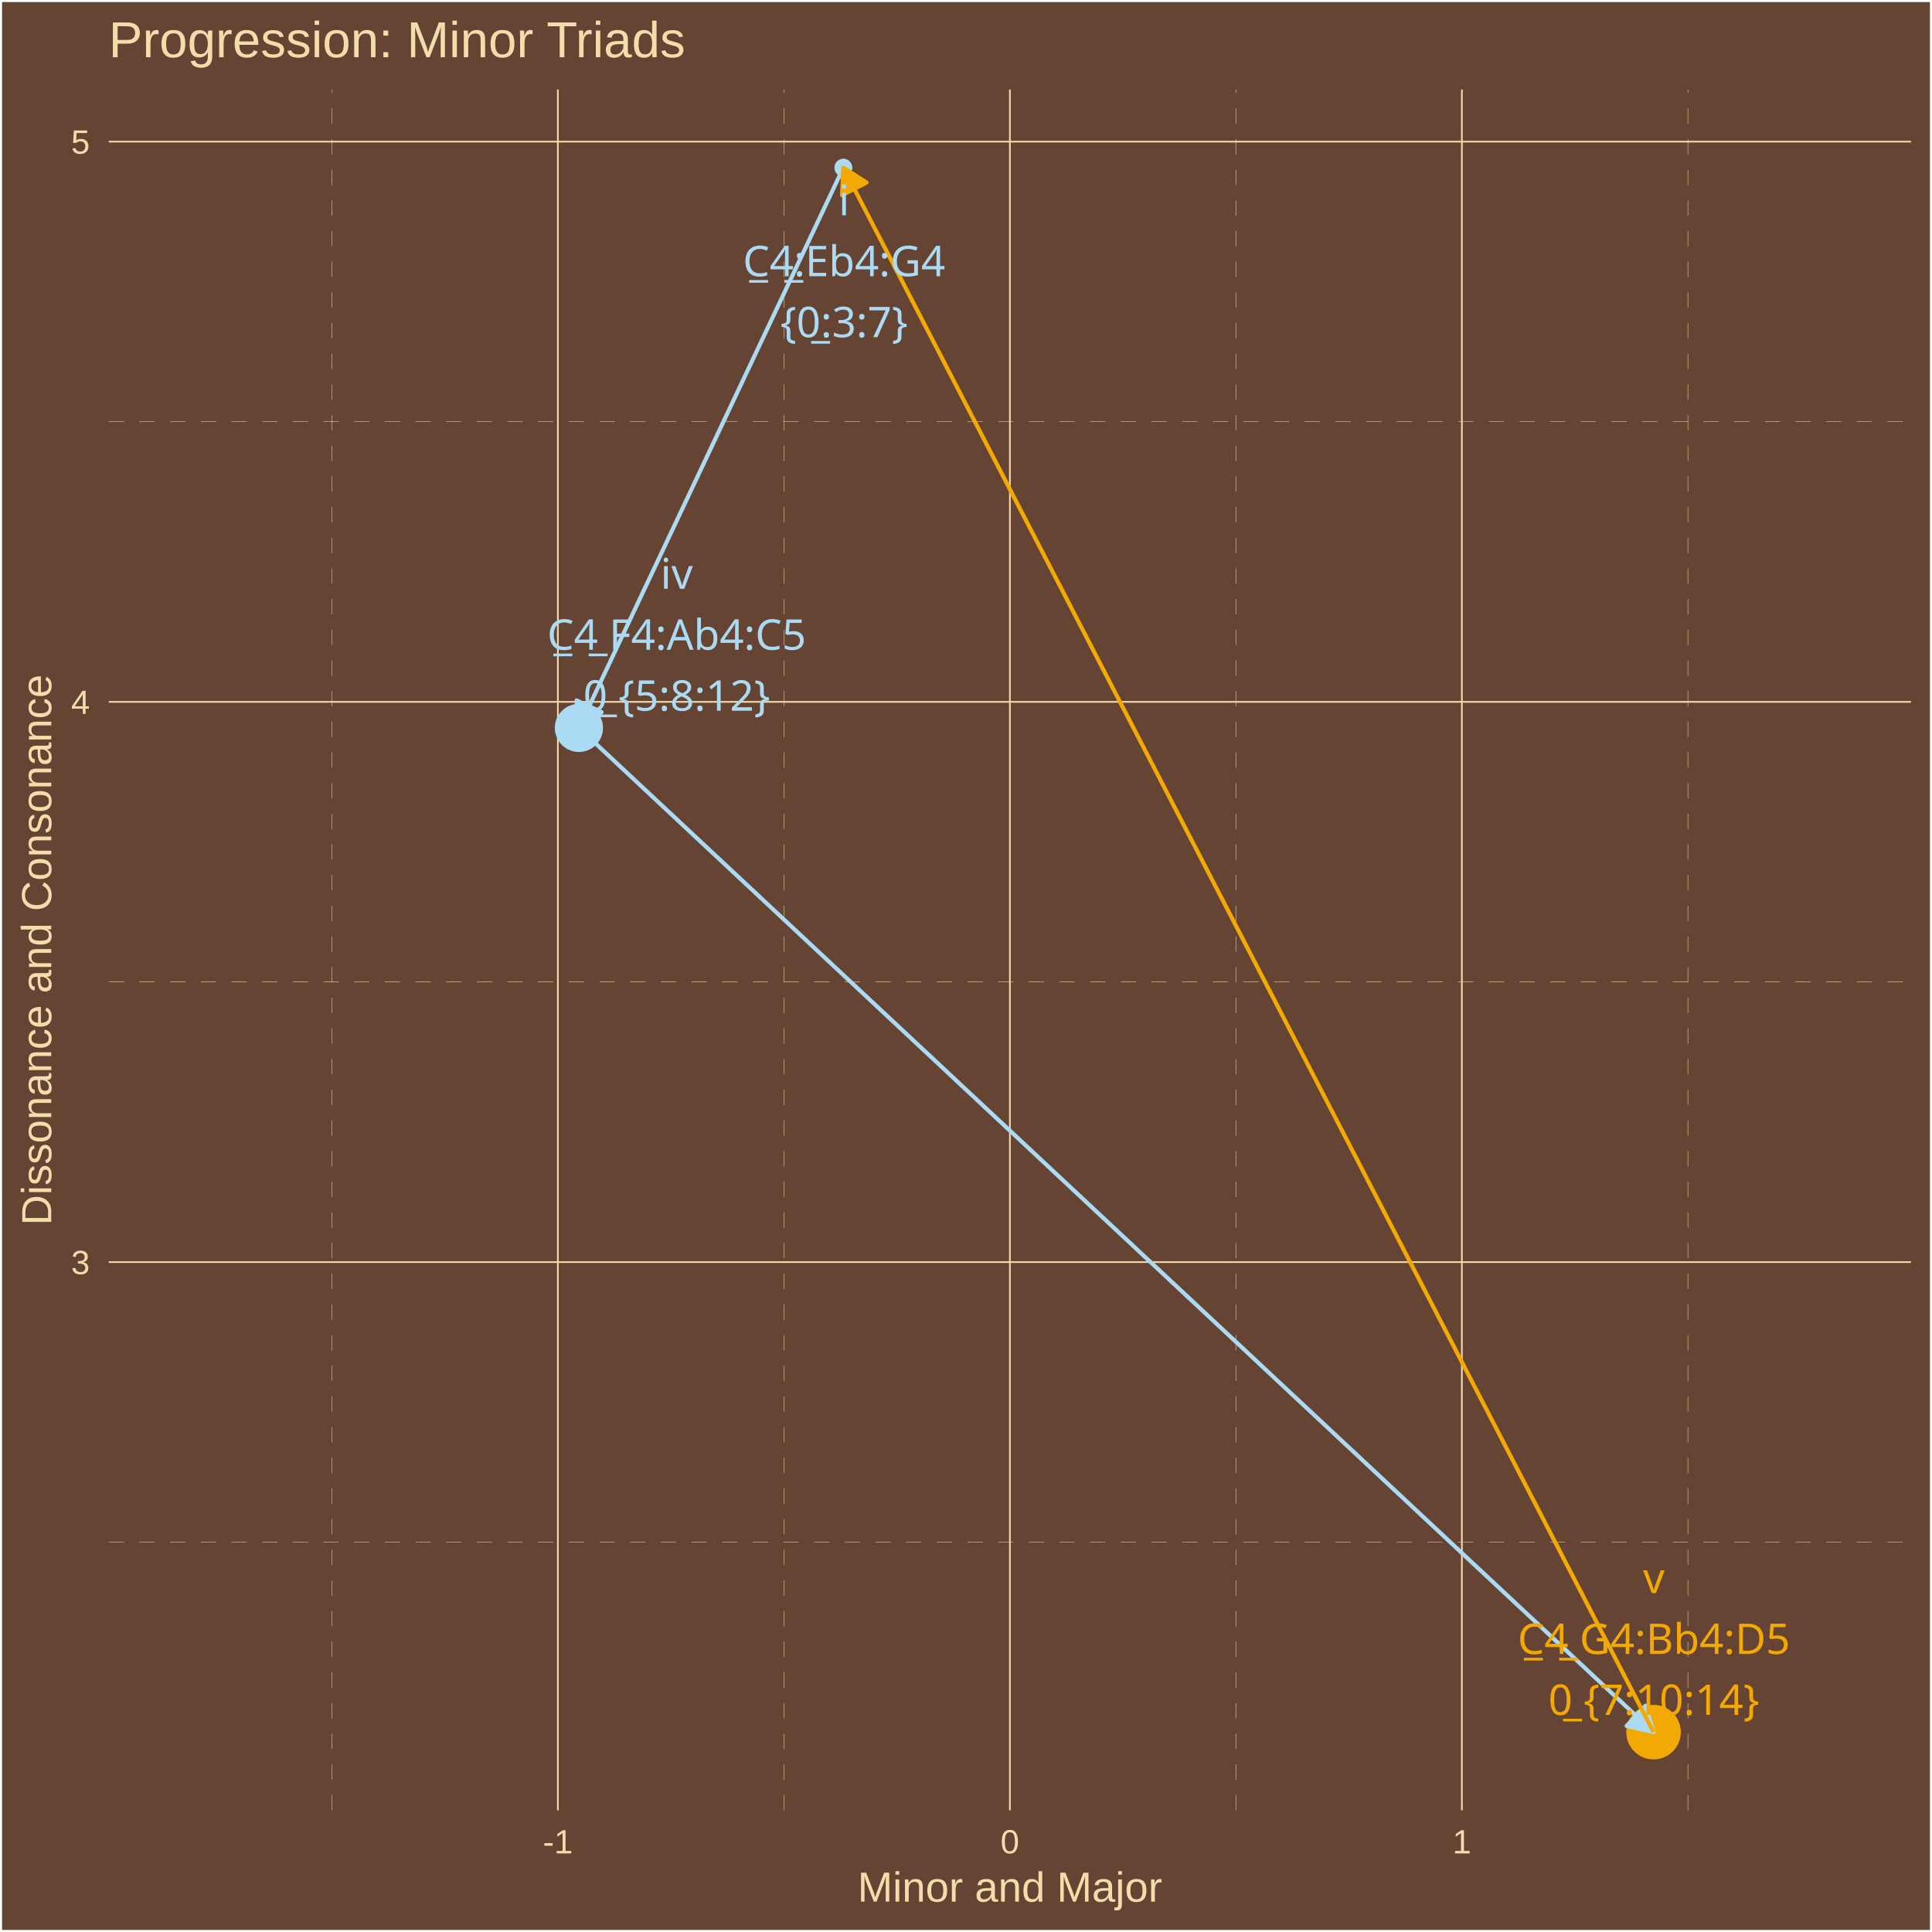
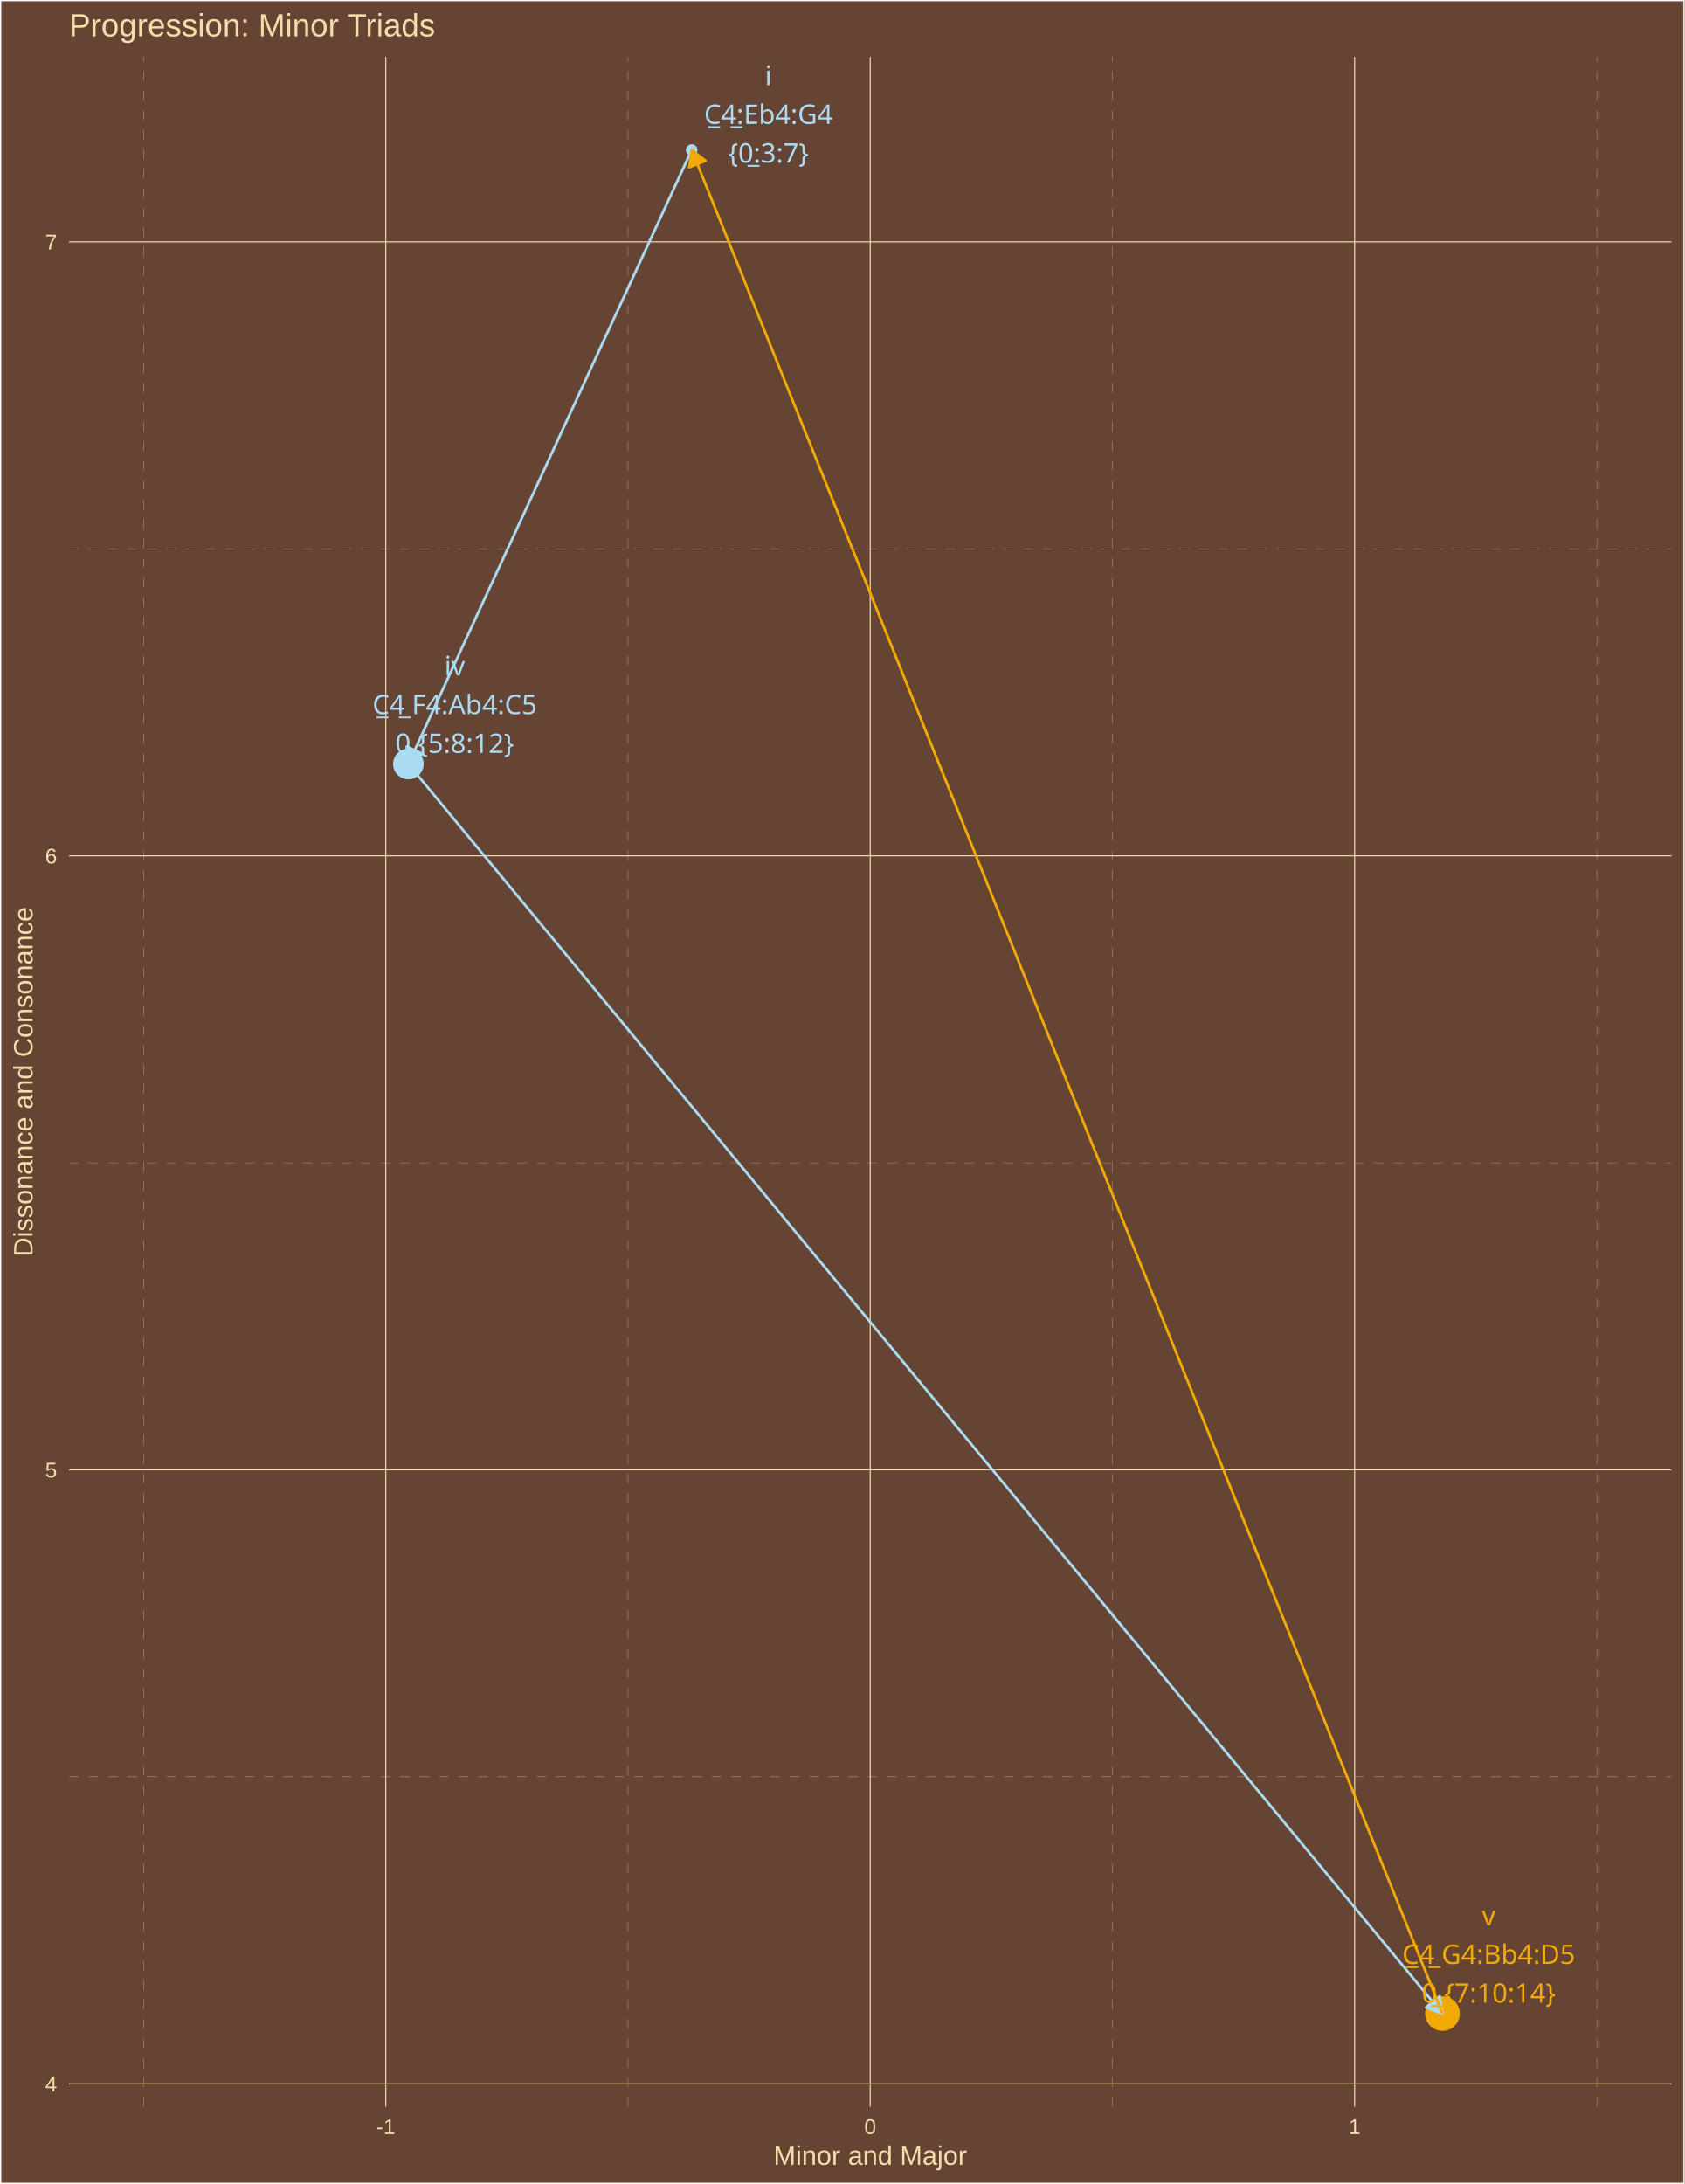
- <svg xmlns="http://www.w3.org/2000/svg" class="svglite" width="504.00pt" height="504.00pt" viewBox="0 0 504.00 504.00">
+ <svg xmlns="http://www.w3.org/2000/svg" class="svglite" width="692.00pt" height="897.00pt" viewBox="0 0 692.00 897.00">
  <defs>
    <style type="text/css">
    .svglite line, .svglite polyline, .svglite polygon, .svglite path, .svglite rect, .svglite circle {
      fill: none;
      stroke: #000000;
      stroke-linecap: round;
      stroke-linejoin: round;
      stroke-miterlimit: 10.00;
    }
    .svglite text {
      white-space: pre;
    }
  </style>
  </defs>
  <rect width="100%" height="100%" style="stroke: none; fill: #664433;" />
  <defs>
-     <clipPath id="cpMC4wMHw1MDQuMDB8MC4wMHw1MDQuMDA=">
-       <rect x="0.00" y="0.00" width="504.00" height="504.00" />
+     <clipPath id="cpMC4wMHw2OTIuMDB8MC4wMHw4OTcuMDA=">
+       <rect x="0.00" y="0.00" width="692.00" height="897.00" />
    </clipPath>
  </defs>
-   <g clip-path="url(#cpMC4wMHw1MDQuMDB8MC4wMHw1MDQuMDA=)">
-     <rect x="0.00" y="-0" width="504.00" height="504.00" style="stroke-width: 1.07; stroke: #FFFFFF; fill: #664433;" />
+   <g clip-path="url(#cpMC4wMHw2OTIuMDB8MC4wMHw4OTcuMDA=)">
+     <rect x="0.00" y="0" width="692.00" height="897.00" style="stroke-width: 1.07; stroke: #FFFFFF; fill: #664433;" />
  </g>
  <defs>
-     <clipPath id="cpMjguMzd8NDk4LjUyfDIzLjM0fDQ3Mi4yNw==">
-       <rect x="28.37" y="23.34" width="470.15" height="448.93" />
+     <clipPath id="cpMjguMzd8Njg2LjUyfDIzLjM0fDg2NS4yNw==">
+       <rect x="28.37" y="23.34" width="658.15" height="841.93" />
    </clipPath>
  </defs>
-   <g clip-path="url(#cpMjguMzd8NDk4LjUyfDIzLjM0fDQ3Mi4yNw==)">
-     <rect x="28.37" y="23.34" width="470.15" height="448.93" style="stroke-width: 1.07; stroke: none; fill: #664433;" />
-     <polyline points="28.37,402.31 498.52,402.31 " style="stroke-width: 0.11; stroke: #F3DDAB; stroke-dasharray: 4.00,4.00; stroke-linecap: butt;" />
-     <polyline points="28.37,256.16 498.52,256.16 " style="stroke-width: 0.11; stroke: #F3DDAB; stroke-dasharray: 4.00,4.00; stroke-linecap: butt;" />
-     <polyline points="28.37,110.01 498.52,110.01 " style="stroke-width: 0.11; stroke: #F3DDAB; stroke-dasharray: 4.00,4.00; stroke-linecap: butt;" />
-     <polyline points="86.57,472.27 86.57,23.34 " style="stroke-width: 0.11; stroke: #F3DDAB; stroke-dasharray: 4.00,4.00; stroke-linecap: butt;" />
-     <polyline points="204.49,472.27 204.49,23.34 " style="stroke-width: 0.11; stroke: #F3DDAB; stroke-dasharray: 4.00,4.00; stroke-linecap: butt;" />
-     <polyline points="322.40,472.27 322.40,23.34 " style="stroke-width: 0.11; stroke: #F3DDAB; stroke-dasharray: 4.00,4.00; stroke-linecap: butt;" />
-     <polyline points="440.32,472.27 440.32,23.34 " style="stroke-width: 0.11; stroke: #F3DDAB; stroke-dasharray: 4.00,4.00; stroke-linecap: butt;" />
-     <polyline points="28.37,329.24 498.52,329.24 " style="stroke-width: 0.43; stroke: #F3DDAB; stroke-linecap: butt;" />
-     <polyline points="28.37,183.09 498.52,183.09 " style="stroke-width: 0.43; stroke: #F3DDAB; stroke-linecap: butt;" />
-     <polyline points="28.37,36.94 498.52,36.94 " style="stroke-width: 0.43; stroke: #F3DDAB; stroke-linecap: butt;" />
-     <polyline points="145.53,472.27 145.53,23.34 " style="stroke-width: 0.43; stroke: #F3DDAB; stroke-linecap: butt;" />
-     <polyline points="263.45,472.27 263.45,23.34 " style="stroke-width: 0.43; stroke: #F3DDAB; stroke-linecap: butt;" />
-     <polyline points="381.36,472.27 381.36,23.34 " style="stroke-width: 0.43; stroke: #F3DDAB; stroke-linecap: butt;" />
-     <circle cx="220.00" cy="43.74" r="1.95" style="stroke-width: 0.71; stroke: #ABDAF3; fill: #ABDAF3;" />
-     <circle cx="151.02" cy="189.89" r="1.95" style="stroke-width: 0.71; stroke: #ABDAF3; fill: #ABDAF3;" />
-     <circle cx="431.36" cy="451.86" r="1.95" style="stroke-width: 0.71; stroke: #F3A904; fill: #F3A904;" />
-     <circle cx="220.00" cy="43.74" r="1.95" style="stroke-width: 0.71; stroke: #ABDAF3; fill: #ABDAF3;" />
-     <circle cx="220.00" cy="43.74" r="1.42" style="stroke-width: 0.71; stroke: #ABDAF3; fill: #ABDAF3;" />
-     <circle cx="151.02" cy="189.89" r="5.93" style="stroke-width: 0.71; stroke: #ABDAF3; fill: #ABDAF3;" />
-     <circle cx="431.36" cy="451.86" r="6.76" style="stroke-width: 0.71; stroke: #F3A904; fill: #F3A904;" />
-     <circle cx="220.00" cy="43.74" r="1.42" style="stroke-width: 0.71; stroke: #ABDAF3; fill: #ABDAF3;" />
-     <line x1="220.00" y1="43.74" x2="151.02" y2="189.89" style="stroke-width: 1.07; stroke: #ABDAF3; stroke-linecap: butt;" />
-     <polygon points="150.43,182.72 151.02,189.89 156.94,185.79 " style="stroke-width: 1.07; stroke: #ABDAF3; stroke-linecap: butt; fill: #ABDAF3;" />
-     <line x1="151.02" y1="189.89" x2="431.36" y2="451.86" style="stroke-width: 1.07; stroke: #ABDAF3; stroke-linecap: butt;" />
-     <polygon points="424.34,450.23 431.36,451.86 429.26,444.97 " style="stroke-width: 1.07; stroke: #ABDAF3; stroke-linecap: butt; fill: #ABDAF3;" />
-     <line x1="431.36" y1="451.86" x2="220.00" y2="43.74" style="stroke-width: 1.07; stroke: #F3A904; stroke-linecap: butt;" />
-     <polygon points="226.06,47.62 220.00,43.74 219.67,50.93 " style="stroke-width: 1.07; stroke: #F3A904; stroke-linecap: butt; fill: #F3A904;" />
-     <text x="220.19" y="56.17" text-anchor="middle" style="font-size: 11.04px;fill: #ABDAF3; font-family: &quot;Arial Unicode MS&quot;;" textLength="2.45px" lengthAdjust="spacingAndGlyphs">i</text>
-     <text x="220.19" y="72.06" text-anchor="middle" style="font-size: 11.04px;fill: #ABDAF3; font-family: &quot;Arial Unicode MS&quot;;" textLength="54.58px" lengthAdjust="spacingAndGlyphs">C̲4̲:Eb4:G4</text>
-     <text x="220.19" y="87.96" text-anchor="middle" style="font-size: 11.04px;fill: #ABDAF3; font-family: &quot;Arial Unicode MS&quot;;" textLength="31.91px" lengthAdjust="spacingAndGlyphs">{0̲:3:7}</text>
-     <text x="176.52" y="153.60" text-anchor="middle" style="font-size: 11.04px;fill: #ABDAF3; font-family: &quot;Arial Unicode MS&quot;;" textLength="7.96px" lengthAdjust="spacingAndGlyphs">iv</text>
-     <text x="176.52" y="169.50" text-anchor="middle" style="font-size: 11.04px;fill: #ABDAF3; font-family: &quot;Arial Unicode MS&quot;;" textLength="69.90px" lengthAdjust="spacingAndGlyphs">C̲4̲ F4:Ab4:C5</text>
-     <text x="176.52" y="185.40" text-anchor="middle" style="font-size: 11.04px;fill: #ABDAF3; font-family: &quot;Arial Unicode MS&quot;;" textLength="47.25px" lengthAdjust="spacingAndGlyphs">0̲ {5:8:12}</text>
-     <text x="431.44" y="415.58" text-anchor="middle" style="font-size: 11.04px;fill: #F3A904; font-family: &quot;Arial Unicode MS&quot;;" textLength="5.52px" lengthAdjust="spacingAndGlyphs">v</text>
-     <text x="431.44" y="431.47" text-anchor="middle" style="font-size: 11.04px;fill: #F3A904; font-family: &quot;Arial Unicode MS&quot;;" textLength="71.74px" lengthAdjust="spacingAndGlyphs">C̲4̲ G4:Bb4:D5</text>
-     <text x="431.44" y="447.37" text-anchor="middle" style="font-size: 11.04px;fill: #F3A904; font-family: &quot;Arial Unicode MS&quot;;" textLength="53.38px" lengthAdjust="spacingAndGlyphs">0̲ {7:10:14}</text>
+   <g clip-path="url(#cpMjguMzd8Njg2LjUyfDIzLjM0fDg2NS4yNw==)">
+     <rect x="28.37" y="23.34" width="658.15" height="841.93" style="stroke-width: 1.07; stroke: none; fill: #664433;" />
+     <polyline points="28.37,729.76 686.52,729.76 " style="stroke-width: 0.11; stroke: #F3DDAB; stroke-dasharray: 4.00,4.00; stroke-linecap: butt;" />
+     <polyline points="28.37,477.59 686.52,477.59 " style="stroke-width: 0.11; stroke: #F3DDAB; stroke-dasharray: 4.00,4.00; stroke-linecap: butt;" />
+     <polyline points="28.37,225.42 686.52,225.42 " style="stroke-width: 0.11; stroke: #F3DDAB; stroke-dasharray: 4.00,4.00; stroke-linecap: butt;" />
+     <polyline points="58.97,865.27 58.97,23.34 " style="stroke-width: 0.11; stroke: #F3DDAB; stroke-dasharray: 4.00,4.00; stroke-linecap: butt;" />
+     <polyline points="257.96,865.27 257.96,23.34 " style="stroke-width: 0.11; stroke: #F3DDAB; stroke-dasharray: 4.00,4.00; stroke-linecap: butt;" />
+     <polyline points="456.94,865.27 456.94,23.34 " style="stroke-width: 0.11; stroke: #F3DDAB; stroke-dasharray: 4.00,4.00; stroke-linecap: butt;" />
+     <polyline points="655.92,865.27 655.92,23.34 " style="stroke-width: 0.11; stroke: #F3DDAB; stroke-dasharray: 4.00,4.00; stroke-linecap: butt;" />
+     <polyline points="28.37,855.85 686.52,855.85 " style="stroke-width: 0.43; stroke: #F3DDAB; stroke-linecap: butt;" />
+     <polyline points="28.37,603.68 686.52,603.68 " style="stroke-width: 0.43; stroke: #F3DDAB; stroke-linecap: butt;" />
+     <polyline points="28.37,351.50 686.52,351.50 " style="stroke-width: 0.43; stroke: #F3DDAB; stroke-linecap: butt;" />
+     <polyline points="28.37,99.33 686.52,99.33 " style="stroke-width: 0.43; stroke: #F3DDAB; stroke-linecap: butt;" />
+     <polyline points="158.47,865.27 158.47,23.34 " style="stroke-width: 0.43; stroke: #F3DDAB; stroke-linecap: butt;" />
+     <polyline points="357.45,865.27 357.45,23.34 " style="stroke-width: 0.43; stroke: #F3DDAB; stroke-linecap: butt;" />
+     <polyline points="556.43,865.27 556.43,23.34 " style="stroke-width: 0.43; stroke: #F3DDAB; stroke-linecap: butt;" />
+     <circle cx="284.12" cy="61.61" r="1.95" style="stroke-width: 0.71; stroke: #ABDAF3; fill: #ABDAF3;" />
+     <circle cx="167.73" cy="313.78" r="1.95" style="stroke-width: 0.71; stroke: #ABDAF3; fill: #ABDAF3;" />
+     <circle cx="592.50" cy="827.00" r="1.95" style="stroke-width: 0.71; stroke: #F3A904; fill: #F3A904;" />
+     <circle cx="284.12" cy="61.61" r="1.95" style="stroke-width: 0.71; stroke: #ABDAF3; fill: #ABDAF3;" />
+     <circle cx="284.12" cy="61.61" r="1.42" style="stroke-width: 0.71; stroke: #ABDAF3; fill: #ABDAF3;" />
+     <circle cx="167.73" cy="313.78" r="5.93" style="stroke-width: 0.71; stroke: #ABDAF3; fill: #ABDAF3;" />
+     <circle cx="592.50" cy="827.00" r="6.76" style="stroke-width: 0.71; stroke: #F3A904; fill: #F3A904;" />
+     <circle cx="284.12" cy="61.61" r="1.42" style="stroke-width: 0.71; stroke: #ABDAF3; fill: #ABDAF3;" />
+     <line x1="284.12" y1="61.61" x2="167.73" y2="313.78" style="stroke-width: 1.07; stroke: #ABDAF3; stroke-linecap: butt;" />
+     <polygon points="167.07,306.61 167.73,313.78 173.61,309.62 " style="stroke-width: 1.07; stroke: #ABDAF3; stroke-linecap: butt; fill: #ABDAF3;" />
+     <line x1="167.73" y1="313.78" x2="592.50" y2="827.00" style="stroke-width: 1.07; stroke: #ABDAF3; stroke-linecap: butt;" />
+     <polygon points="585.75,824.49 592.50,827.00 591.30,819.90 " style="stroke-width: 1.07; stroke: #ABDAF3; stroke-linecap: butt; fill: #ABDAF3;" />
+     <line x1="592.50" y1="827.00" x2="284.12" y2="61.61" style="stroke-width: 1.07; stroke: #F3A904; stroke-linecap: butt;" />
+     <polygon points="289.79,66.04 284.12,61.61 283.12,68.73 " style="stroke-width: 1.07; stroke: #F3A904; stroke-linecap: butt; fill: #F3A904;" />
+     <text x="315.62" y="34.97" text-anchor="middle" style="font-size: 11.04px;fill: #ABDAF3; font-family: &quot;Arial Unicode MS&quot;;" textLength="2.45px" lengthAdjust="spacingAndGlyphs">i</text>
+     <text x="315.62" y="50.87" text-anchor="middle" style="font-size: 11.04px;fill: #ABDAF3; font-family: &quot;Arial Unicode MS&quot;;" textLength="54.58px" lengthAdjust="spacingAndGlyphs">C̲4̲:Eb4:G4</text>
+     <text x="315.62" y="66.77" text-anchor="middle" style="font-size: 11.04px;fill: #ABDAF3; font-family: &quot;Arial Unicode MS&quot;;" textLength="31.91px" lengthAdjust="spacingAndGlyphs">{0̲:3:7}</text>
+     <text x="186.78" y="277.42" text-anchor="middle" style="font-size: 11.04px;fill: #ABDAF3; font-family: &quot;Arial Unicode MS&quot;;" textLength="7.96px" lengthAdjust="spacingAndGlyphs">iv</text>
+     <text x="186.78" y="293.31" text-anchor="middle" style="font-size: 11.04px;fill: #ABDAF3; font-family: &quot;Arial Unicode MS&quot;;" textLength="69.90px" lengthAdjust="spacingAndGlyphs">C̲4̲ F4:Ab4:C5</text>
+     <text x="186.78" y="309.21" text-anchor="middle" style="font-size: 11.04px;fill: #ABDAF3; font-family: &quot;Arial Unicode MS&quot;;" textLength="47.25px" lengthAdjust="spacingAndGlyphs">0̲ {5:8:12}</text>
+     <text x="611.49" y="790.71" text-anchor="middle" style="font-size: 11.04px;fill: #F3A904; font-family: &quot;Arial Unicode MS&quot;;" textLength="5.52px" lengthAdjust="spacingAndGlyphs">v</text>
+     <text x="611.49" y="806.61" text-anchor="middle" style="font-size: 11.04px;fill: #F3A904; font-family: &quot;Arial Unicode MS&quot;;" textLength="71.74px" lengthAdjust="spacingAndGlyphs">C̲4̲ G4:Bb4:D5</text>
+     <text x="611.49" y="822.51" text-anchor="middle" style="font-size: 11.04px;fill: #F3A904; font-family: &quot;Arial Unicode MS&quot;;" textLength="53.38px" lengthAdjust="spacingAndGlyphs">0̲ {7:10:14}</text>
  </g>
-   <g clip-path="url(#cpMC4wMHw1MDQuMDB8MC4wMHw1MDQuMDA=)">
-     <text x="23.44" y="332.39" text-anchor="end" style="font-size: 8.80px;fill: #F3DDAB; font-family: &quot;Arial&quot;;" textLength="4.90px" lengthAdjust="spacingAndGlyphs">3</text>
-     <text x="23.44" y="186.24" text-anchor="end" style="font-size: 8.80px;fill: #F3DDAB; font-family: &quot;Arial&quot;;" textLength="4.90px" lengthAdjust="spacingAndGlyphs">4</text>
-     <text x="23.44" y="40.09" text-anchor="end" style="font-size: 8.80px;fill: #F3DDAB; font-family: &quot;Arial&quot;;" textLength="4.90px" lengthAdjust="spacingAndGlyphs">5</text>
-     <text x="145.53" y="483.50" text-anchor="middle" style="font-size: 8.80px;fill: #F3DDAB; font-family: &quot;Arial&quot;;" textLength="7.83px" lengthAdjust="spacingAndGlyphs">-1</text>
-     <text x="263.45" y="483.50" text-anchor="middle" style="font-size: 8.80px;fill: #F3DDAB; font-family: &quot;Arial&quot;;" textLength="4.90px" lengthAdjust="spacingAndGlyphs">0</text>
-     <text x="381.36" y="483.50" text-anchor="middle" style="font-size: 8.80px;fill: #F3DDAB; font-family: &quot;Arial&quot;;" textLength="4.90px" lengthAdjust="spacingAndGlyphs">1</text>
-     <text x="263.45" y="496.09" text-anchor="middle" style="font-size: 11.00px;fill: #F3DDAB; font-family: &quot;Arial&quot;;" textLength="79.49px" lengthAdjust="spacingAndGlyphs">Minor and Major</text>
-     <text transform="translate(13.37,247.80) rotate(-90)" text-anchor="middle" style="font-size: 11.00px;fill: #F3DDAB; font-family: &quot;Arial&quot;;" textLength="143.73px" lengthAdjust="spacingAndGlyphs">Dissonance and Consonance</text>
+   <g clip-path="url(#cpMC4wMHw2OTIuMDB8MC4wMHw4OTcuMDA=)">
+     <text x="23.44" y="859.00" text-anchor="end" style="font-size: 8.80px;fill: #F3DDAB; font-family: &quot;Arial&quot;;" textLength="4.90px" lengthAdjust="spacingAndGlyphs">4</text>
+     <text x="23.44" y="606.83" text-anchor="end" style="font-size: 8.80px;fill: #F3DDAB; font-family: &quot;Arial&quot;;" textLength="4.90px" lengthAdjust="spacingAndGlyphs">5</text>
+     <text x="23.44" y="354.66" text-anchor="end" style="font-size: 8.80px;fill: #F3DDAB; font-family: &quot;Arial&quot;;" textLength="4.90px" lengthAdjust="spacingAndGlyphs">6</text>
+     <text x="23.44" y="102.48" text-anchor="end" style="font-size: 8.80px;fill: #F3DDAB; font-family: &quot;Arial&quot;;" textLength="4.90px" lengthAdjust="spacingAndGlyphs">7</text>
+     <text x="158.47" y="876.50" text-anchor="middle" style="font-size: 8.80px;fill: #F3DDAB; font-family: &quot;Arial&quot;;" textLength="7.83px" lengthAdjust="spacingAndGlyphs">-1</text>
+     <text x="357.45" y="876.50" text-anchor="middle" style="font-size: 8.80px;fill: #F3DDAB; font-family: &quot;Arial&quot;;" textLength="4.90px" lengthAdjust="spacingAndGlyphs">0</text>
+     <text x="556.43" y="876.50" text-anchor="middle" style="font-size: 8.80px;fill: #F3DDAB; font-family: &quot;Arial&quot;;" textLength="4.90px" lengthAdjust="spacingAndGlyphs">1</text>
+     <text x="357.45" y="889.09" text-anchor="middle" style="font-size: 11.00px;fill: #F3DDAB; font-family: &quot;Arial&quot;;" textLength="79.49px" lengthAdjust="spacingAndGlyphs">Minor and Major</text>
+     <text transform="translate(13.37,444.30) rotate(-90)" text-anchor="middle" style="font-size: 11.00px;fill: #F3DDAB; font-family: &quot;Arial&quot;;" textLength="143.73px" lengthAdjust="spacingAndGlyphs">Dissonance and Consonance</text>
    <text x="28.37" y="14.94" style="font-size: 13.20px;fill: #F3DDAB; font-family: &quot;Arial&quot;;" textLength="151.01px" lengthAdjust="spacingAndGlyphs">Progression: Minor Triads</text>
  </g>
</svg>
